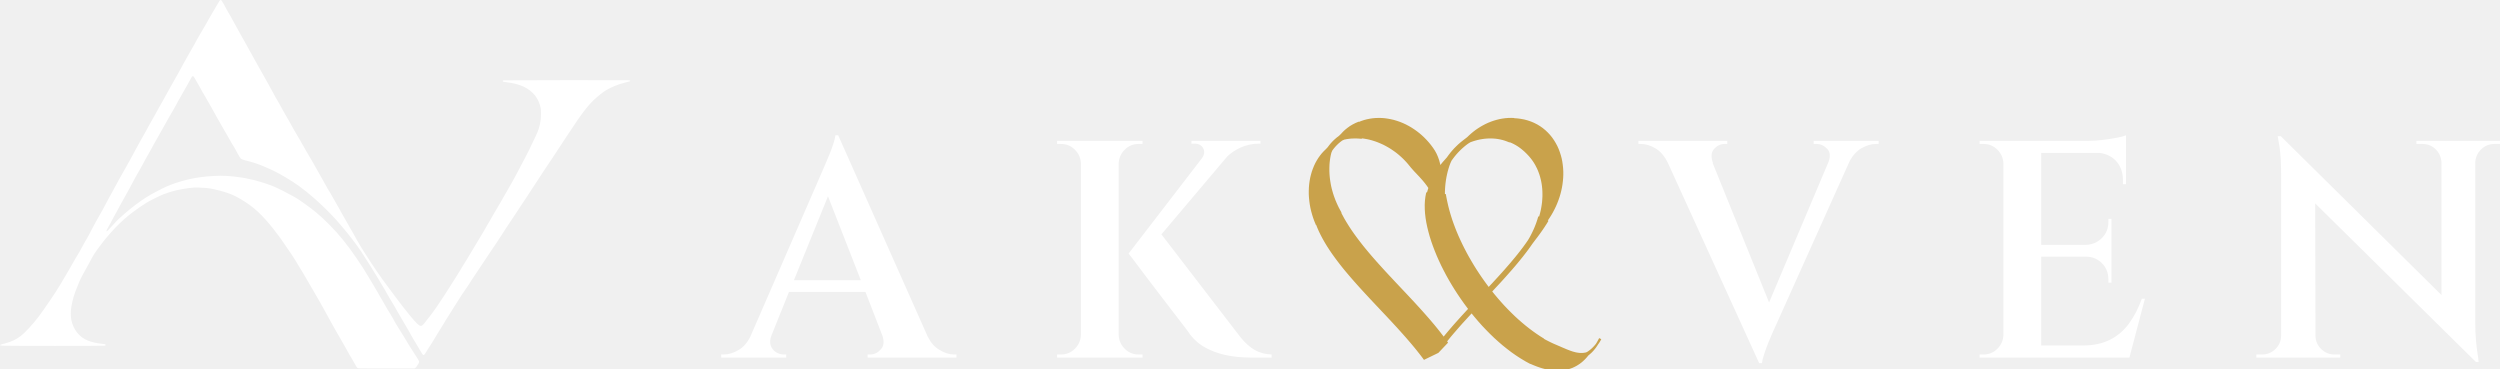
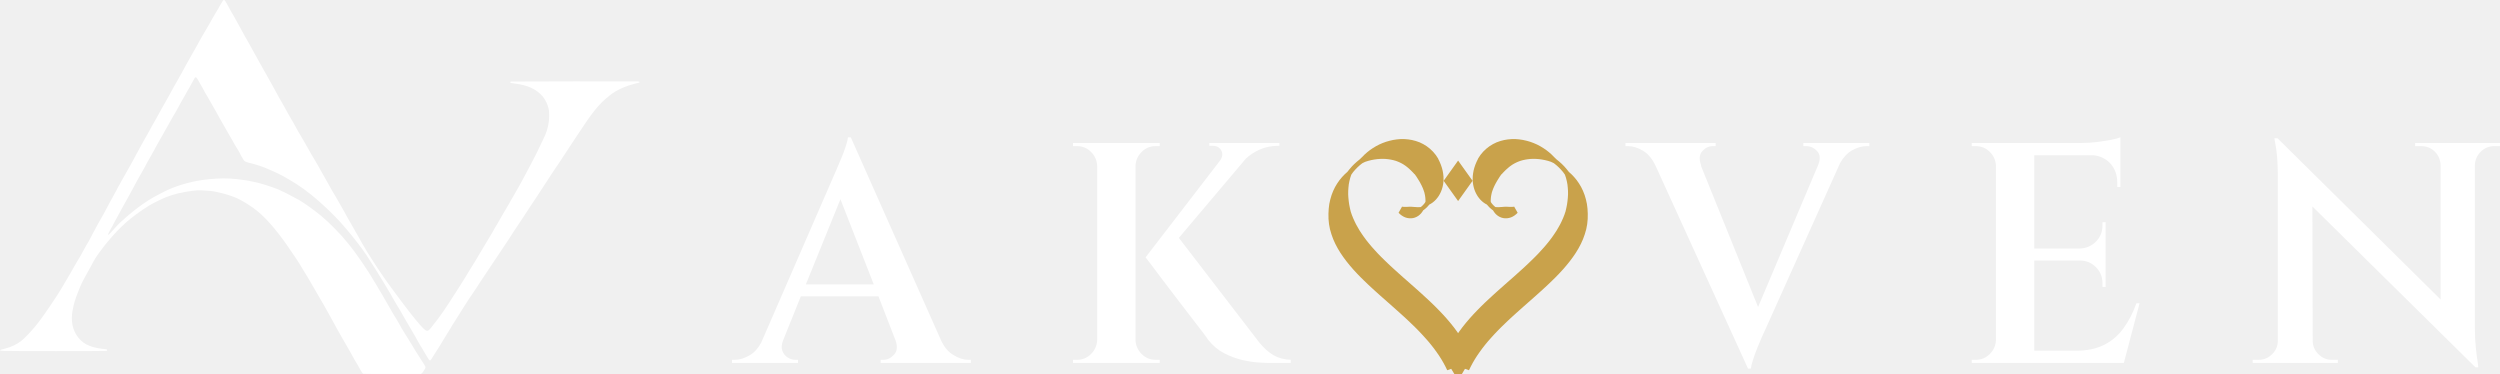
- <svg xmlns="http://www.w3.org/2000/svg" viewBox="0 -115.5 807.53 119" role="img" aria-label="AK&amp;VEN">
+ <svg xmlns="http://www.w3.org/2000/svg" viewBox="0 -115.5 795.57 119" role="img" aria-label="AK&amp;VEN">
  <g transform="translate(0 -115.5) scale(0.44737)">
    <path fill="#FFFFFF" fill-rule="evenodd" d="M258.2 265.7C257.8 265.5 257.4 264.9 256.2 262.8C255.8 262.1 254.9 260.6 254.3 259.4C253.6 258.2 252.8 256.8 252.5 256.4C252.3 255.9 251.9 255.2 251.6 254.8C251.3 254.3 250.2 252.3 249.1 250.3C246.3 245.3 245.7 244.3 243 239.7C240.5 235.3 239.9 234.3 238.2 231.1C234.9 225 233.2 222.1 230.6 217.4C222.8 204 221.3 201.3 218.8 197.1C218 195.9 216.6 193.6 215.6 191.9C214.6 190.2 213.4 188.2 212.9 187.4C212.4 186.6 211.4 185.1 210.7 184C209.9 182.9 208 180 206.4 177.7C202.6 172.2 202.6 172.1 201.2 170.3C192.2 158.1 185.2 151 177.2 145.9C173.7 143.6 169.5 141.3 167.2 140.4C162.7 138.7 160.2 137.9 153.9 136.5C151.3 135.9 147.2 135.5 143.5 135.4C140.1 135.3 140.1 135.4 136.4 135.8C129.4 136.7 124 138 118 140.3C114.8 141.6 108.3 144.8 105.6 146.5C100 150 93.5 154.8 89.8 158.1C84.3 163.2 82.3 165.2 76.7 171.8C75.3 173.5 74.1 175 71.4 178.6C68 183.2 67.6 183.9 64.4 189.9C63.3 192 61.8 194.7 61.1 195.9C58.6 200.4 57.7 202.1 55.7 207.3C53.5 212.6 52.4 216.3 51.5 221.6C51 224.2 51 228.5 51.5 231C52.9 238 57.5 243.7 63.5 245.9C64 246.1 64.6 246.3 64.8 246.4C66 246.9 69.9 247.8 72.5 248.1C75.8 248.4 75.8 248.5 76.1 248.7C76.4 249.1 76.2 249.5 75.7 249.6C75.1 249.8 4.9 249.8 2.2 249.6C0.3 249.5 0 249.4 0.2 249C0.4 248.8 1.1 248.6 3.5 248C8.1 246.8 11.5 245.2 15 242.6C17.9 240.4 24.1 233.7 27.9 228.6C31.5 223.9 40.8 210.2 43.4 205.7C45 203 48 197.8 50 194.5C50.6 193.5 51.6 191.8 52.2 190.6C52.9 189.4 53.8 187.7 54.4 186.8C56.4 183.6 59 179.1 60.5 176.1C61 175.2 62.1 173.2 63 171.8C63.8 170.3 65.1 168 65.7 166.7C66.4 165.4 67.3 163.6 67.8 162.8C68.3 162 69 160.6 69.5 159.6C70 158.7 71.1 156.8 71.9 155.4C72.7 154 73.7 152.1 74.2 151.3C74.9 149.9 75.8 148.2 78.9 142.5C79.3 141.7 80 140.6 80.3 140C80.6 139.4 81.7 137.3 82.8 135.4C83.8 133.4 84.7 131.8 84.8 131.7C84.8 131.6 85.6 130.2 86.5 128.6C87.5 126.9 88.8 124.6 89.5 123.3C90.2 122.1 91.4 120 92.1 118.7C94.1 115 95.2 113.1 95.3 112.9C95.3 112.9 96.4 110.9 97.6 108.6C98.8 106.3 100.8 102.7 102 100.6C103.2 98.5 104.7 95.8 105.4 94.6C107.1 91.4 108.2 89.4 111.7 83.3C112.3 82.3 113.3 80.5 113.9 79.3C114.6 78 115.9 75.6 117 73.8C119.6 69.1 120.9 66.9 123.2 62.6C124.3 60.6 125.9 57.9 126.6 56.6C128.2 53.9 130.9 48.9 132.6 45.7C134 43.1 134.4 42.4 138.2 35.8C139.8 33 141.6 29.9 142.1 28.8C142.7 27.8 143.8 25.9 144.5 24.6C148.1 18.5 149.7 15.8 150.8 13.7C151.5 12.5 152.7 10.4 153.4 9.2C154.2 8 155.4 5.9 156.1 4.6C158.7 0.1 158.8 0 159.3 0C159.7 0 160 0.3 160.4 1C160.5 1.2 160.9 2 161.4 2.7C161.8 3.4 162.6 4.9 163.2 6C163.8 7.1 165.2 9.7 166.4 11.6C168.5 15.4 170.7 19.3 171.9 21.6C172.3 22.3 173.3 24.1 174.1 25.6C174.9 27 176 28.9 176.5 29.8C177.6 31.8 181 38 182.6 40.8C183.3 42.1 184.2 43.8 184.7 44.6C186.2 47.2 187.7 50 190.5 54.9C192.4 58.3 193.1 59.5 193.8 60.8C194.6 62.3 196.1 65 197.2 67C197.8 68 198.6 69.5 199 70.3C199.5 71 200.4 72.7 201.1 73.9C201.8 75.2 202.9 77.2 203.6 78.4C204.3 79.7 205.4 81.7 206.1 82.9C206.8 84.1 207.8 85.9 208.4 86.8C210.8 91.3 213.7 96.3 215.4 99.1C216.4 100.8 217.6 102.8 217.9 103.5C218.3 104.2 219.1 105.5 219.6 106.4C220.1 107.3 220.8 108.5 221.1 109.1C221.5 109.7 222.6 111.5 223.6 113.3C225.3 116.1 226.8 118.8 228.4 121.7C228.7 122.3 230.4 125.3 232.2 128.4C233.9 131.4 235.9 134.9 236.5 136.1C237.2 137.2 238.1 138.8 238.5 139.4C239.4 141 244 149.1 245.3 151.3C245.7 152.2 246.6 153.7 247.1 154.6C247.6 155.5 248.8 157.6 249.8 159.3C250.8 161 252.2 163.5 252.9 164.8C254.4 167.4 255.1 168.5 256.1 170.4C256.5 171.1 257.2 172.4 257.7 173.3C258.2 174.1 258.9 175.3 259.3 176C260 177.3 261.4 179.6 262.7 181.6C266.7 187.9 269.3 191.9 271.4 194.9C273.1 197.3 274.8 199.7 275.7 201.1C276.1 201.7 278 204.3 279.9 206.8C281.8 209.4 284.5 213 285.9 214.9C292.9 224.2 298.5 231.1 301.1 233.6C303.5 235.9 304.4 235.9 306.3 233.5C310.3 228.6 313.1 224.8 315.3 221.6C316 220.5 318.5 216.7 320.8 213.3C323.1 209.8 325.6 205.9 326.3 204.7C327.1 203.5 328.1 201.8 328.7 200.9C330.8 197.5 331.9 195.9 333.9 192.4C335.1 190.4 336.8 187.7 337.7 186.3C339.1 184 342.9 177.7 346 172.4C346.5 171.5 348.3 168.5 349.9 165.9C351.4 163.2 353 160.4 353.5 159.7C354.9 157.2 358.4 151.1 360.4 147.8C361.5 145.9 362.8 143.8 363.2 142.9C363.7 142.1 364.9 140 365.9 138.3C366.8 136.6 368.6 133.6 369.7 131.6C370.8 129.6 372.6 126.4 373.6 124.4C375.4 121 375.7 120.4 378.1 115.9C380.1 112.2 382.8 106.9 386.5 98.9C388.9 94 389.7 91.2 390.4 86.4C390.7 84.1 390.7 79.8 390.4 78.1C389.8 74.8 388.2 71.3 386.2 68.8C381.8 63.5 375.4 60.5 365.9 59.4C364.7 59.2 363.6 59.1 363.4 59C362.8 58.7 362.8 58.2 363.5 58C363.9 57.9 452.2 57.8 453.7 57.9C454.7 58 455 58.2 455 58.4C455 58.7 454.8 58.8 451 59.7C447.3 60.7 446.2 61.1 443.3 62.3C439.2 64.1 436.5 65.6 433.7 67.9C425.8 74.2 422 78.9 409.9 97.3C405.6 103.9 400 112.4 398.2 115.1C397.8 115.7 396.6 117.5 395.5 119.1C394.4 120.7 393 122.9 392.3 123.9C390.6 126.4 382.7 138.5 380.6 141.8C379.7 143.2 377.9 145.9 376.6 147.8C375.4 149.7 373.6 152.5 372.6 153.9C369.5 158.6 367.3 161.9 365.8 164.1C365 165.3 363.4 167.8 362.2 169.7C361 171.5 359.2 174.2 358.3 175.6C357.3 177 354.3 181.5 351.6 185.6C348.9 189.7 345.2 195.3 343.4 197.9C341.6 200.6 339.5 203.7 338.9 204.8C338.2 205.8 336.9 207.8 336 209.1C335.1 210.5 333.9 212.2 333.4 212.9C332 215 329.5 219 328 221.4C326.7 223.5 325.9 224.8 323.3 228.9C322.5 230 321.3 232 320.6 233.3C319.8 234.5 318.5 236.8 317.5 238.3C316.6 239.7 315.2 242 314.4 243.4C312.7 246.2 311.1 248.9 309 252C308.3 253.2 307.4 254.6 307.1 255.1C306.4 256.2 306.1 256.5 305.6 256.3C305.4 256.2 305.1 255.9 305 255.7C304.9 255.5 304.1 254.2 303.2 252.8C302.4 251.4 301.4 249.8 301 249.1C300.7 248.5 299.9 247.1 299.2 246.1C297.7 243.5 296.1 240.8 295.4 239.4C294.3 237.6 291.1 232 288.8 228.1C288.3 227.2 287.5 225.8 287 225C285.6 222.5 283.4 218.6 282.2 216.8C280.2 213.3 278.8 211.1 277.9 209.3C276.8 207.4 275.8 205.8 274.8 204.1C274.4 203.4 273.7 202.3 273.2 201.4C269.5 195.3 263.9 186.3 260.7 181.5C257.4 176.6 252.2 169.8 247.2 163.9C246.1 162.7 245 161.4 244.6 160.9C243.1 158.9 236 151.5 232.4 148.2C225.2 141.3 217.3 135 211 131C204 126.6 199 123.8 193.8 121.6C193 121.3 192 120.8 191.5 120.6C186.8 118.5 182.6 117.1 177.1 115.8C175 115.2 174.2 114.9 173.8 114.4C173.5 114.2 172.6 112.7 171.7 111.1C170.9 109.4 169.7 107.4 169.2 106.5C168 104.6 166.4 102 165.6 100.4C162.3 94.6 160.4 91.3 159.5 89.8C157.8 86.8 154.8 81.6 153 78.2C151.3 75.1 149.8 72.5 147.5 68.6C146.8 67.6 145.4 65.1 144.4 63.1C140 55.2 139.8 55 139.3 55C138.7 55 138.7 54.9 136.2 59.6C135.5 60.9 134.5 62.8 133.9 63.7C132 67.1 130.2 70.2 129.6 71.3C129.2 71.8 128.2 73.7 127.4 75.3C126.5 77 125.2 79.2 124.6 80.3C123.9 81.4 123 82.9 122.6 83.7C121.7 85.4 121.3 86.1 115.9 95.6C113.5 99.9 111.7 103.1 111.2 103.9C111 104.4 110.2 105.8 109.5 107.1C106.6 112.1 106 113.2 104.7 115.6C103.5 118 102.7 119.4 100.7 122.9C100.2 123.7 98.7 126.5 97.2 129.1C95.8 131.8 94 135 93.3 136.4C92.6 137.7 91.6 139.5 91.1 140.4C90.3 141.8 88.2 145.5 87.2 147.4C86.7 148.3 84.1 153.1 82.8 155.5C82.4 156.3 81.7 157.6 81.2 158.4C80.8 159.2 80.2 160.2 80 160.8C79.7 161.3 79.1 162.3 78.6 163.2C77.2 165.6 76.6 167 77 167C77.3 167 78.5 165.9 80 164.1C82.7 161.1 85.5 158.1 87.5 156.5C88.4 155.6 90 154.3 91 153.4C94.1 150.8 94.9 150.1 97.7 148C102.5 144.3 108 140.8 112.4 138.6C113.6 137.9 115.7 136.8 117 136.2C124.1 132.6 134.4 129.4 143.6 128.1C150.1 127.1 158.3 126.7 163.1 127C167 127.2 169.7 127.5 171.4 127.8C172.3 127.9 174.1 128.1 175.2 128.3C176.4 128.5 177.7 128.7 178.3 128.9C178.8 129 179.8 129.2 180.6 129.4C185 130.2 192 132.4 198.1 134.8C200.9 136 207.2 139.2 212.8 142.3C216.5 144.5 223.2 149.2 228.5 153.6C234.1 158.2 242.3 166.5 247.4 172.9C253.6 180.4 261.7 192.3 267.2 201.8C267.8 202.8 268.9 204.7 269.7 206C270.4 207.3 271.6 209.2 272.2 210.2C272.8 211.2 273.7 212.9 274.3 213.9C274.9 214.9 276.2 217.2 277.2 218.9C279 222.1 280.6 224.9 281.9 226.8C282.2 227.4 283.1 228.9 283.8 230.1C284.5 231.4 285.4 233 285.8 233.7C287 235.7 290.9 242 292.8 245C293.7 246.5 295.1 248.8 295.8 250C296.6 251.2 297.4 252.4 297.6 252.8C298.2 253.7 300.9 257.9 301.8 259.4C303 261.4 303 261.3 301.1 264.2C300.5 265.2 300.2 265.5 299.8 265.7L299.2 266L278.9 266C258.8 266 258.6 266 258.2 265.7Z" />
  </g>
-   <path transform="translate(235.15 0)" fill="#FFFFFF" d="M34.70-71.80L35.60-71.80L64.50-6.80Q66-3.80 68.30-2.50Q70.70-1 73-1L73.80-1L73.80 0L45.10 0L45.10-1L46-1Q47.90-1 49.40-2.70Q50.80-4.20 49.90-7L44.40-21.20L19.70-21.20L14.10-7.30Q13.30-5.30 13.80-3.90Q14.30-2.50 15.50-1.75Q16.70-1 17.90-1L18.80-1L18.80 0L-2.20 0L-2.20-1L-1.30-1Q1-1 3.50-2.50Q5.60-3.70 7.10-6.50L30.20-59.60Q30.40-60 31.05-61.55Q31.70-63.10 32.55-65.10Q33.40-67.10 34-68.95Q34.60-70.80 34.70-71.80M42.90-25L32.30-52.10L21.30-25L42.90-25M114-7.30L114-62.70Q113.90-65.30 112.05-67.15Q110.20-69 107.60-69L106.30-69L106.30-70L133.90-70L133.90-69L132.60-69Q130-69 128.15-67.15Q126.30-65.30 126.20-62.70L126.20-7.30Q126.30-4.70 128.15-2.85Q130-1 132.60-1L133.90-1L133.90 0L106.30 0L106.30-1L107.60-1Q110.20-1 112.05-2.85Q113.90-4.70 114-7.30M149.70-70L172-70L172-69.10L171.60-69.10Q168.30-69.10 165.50-67.80Q163.10-66.70 161.30-65L140-39.80L165.60-6.50Q167.80-3.80 170.15-2.45Q172.50-1.10 175.60-1L175.60 0L168.70 0Q167.60 0 165.30-0.15Q163-0.30 160.15-0.95Q157.30-1.60 154.40-3.10Q151.50-4.60 149.30-7.40Q149-7.90 147.45-9.95Q145.90-12 143.60-14.95Q141.30-17.90 138.85-21.15Q136.40-24.40 134.25-27.20Q132.10-30 130.80-31.80L129.40-33.60L153.10-64.40Q154.30-66.10 153.50-67.60Q152.70-69.10 150.70-69.10L149.70-69.10M333.98 1.80L333.08 1.80L303.68-62.70Q302.08-66.10 299.63-67.55Q297.18-69 294.88-69L294.08-69L294.08-70L322.78-70L322.78-69L321.88-69Q319.98-69 318.53-67.40Q317.08-65.80 318.18-62.80L318.08-62.80L336.28-17.80L355.48-63.20Q356.48-65.90 355.08-67.40Q353.58-69 351.58-69L350.68-69L350.68-70L371.68-70L371.68-69L370.78-69Q368.58-69 366.08-67.60Q363.88-66.30 362.38-63.60L338.48-10.40Q338.28-10 337.58-8.45Q336.88-6.90 336.08-4.90Q335.28-2.90 334.68-1.05Q334.08 0.80 333.98 1.80M456.68-19L457.68-19L452.68 0L404.28 0L404.28-1L405.58-1Q408.18-1 410.03-2.85Q411.88-4.70 411.98-7.30L411.98-62.70Q411.88-65.30 410.03-67.15Q408.18-69 405.58-69L404.28-69L404.28-70L439.38-70Q441.58-70 444.03-70.30Q446.48-70.60 448.58-71Q450.68-71.40 451.58-71.80L451.58-56L450.58-56L450.58-57.40Q450.58-61.20 448.18-63.70Q446.18-65.70 443.08-66.10L424.18-66.10L424.18-36.40L438.58-36.40Q441.68-36.50 443.78-38.60Q445.88-40.70 445.88-43.80L445.88-44.80L446.88-44.80L446.88-24.20L445.88-24.20L445.88-25.30Q445.88-28.40 443.78-30.50Q441.68-32.60 438.58-32.60L424.18-32.60L424.18-3.90L437.58-3.90Q442.68-3.90 446.38-5.75Q450.08-7.60 452.58-11.05Q455.08-14.50 456.68-19M500.58-71.50L501.58-71.50L553.48-20.20L553.48-62.90Q553.38-65.50 551.63-67.25Q549.88-69 547.28-69L545.38-69L545.38-70L572.38-70L572.38-69L570.58-69Q568.08-69 566.28-67.25Q564.48-65.50 564.38-62.90L564.38-11.40Q564.38-7.80 564.68-4.90Q564.98-2 565.28-0.30L565.48 1.40L564.58 1.40L512.68-49.80L512.78-7.10Q512.78-4.60 514.58-2.80Q516.38-1 518.88-1L520.78-1L520.78 0L493.68 0L493.68-1L495.58-1Q498.08-1 499.88-2.80Q501.68-4.60 501.68-7.10L501.68-59Q501.68-64.40 501.18-68" />
-   <path transform="translate(235.15 0)" fill="#C9A24B" d="M227.36 -52.85L226.84 -53.79L226.29 -54.69L225.71 -55.53L225.11 -56.32L224.5 -57.07L223.88 -57.77L223.28 -58.44L222.68 -59.07L222.11 -59.68L221.55 -60.27L221.03 -60.86L220.53 -61.43L220.06 -62.01L219.59 -62.58L219.11 -63.13L218.62 -63.65L218.12 -64.16L217.61 -64.65L217.09 -65.12L216.57 -65.57L216.04 -66L215.5 -66.41L214.95 -66.8L214.4 -67.18L213.84 -67.54L213.28 -67.88L212.71 -68.2L212.14 -68.51L211.56 -68.8L210.97 -69.07L210.38 -69.32L209.79 -69.56L209.19 -69.78L208.58 -69.98L207.97 -70.17L207.34 -70.34L206.71 -70.49L206.07 -70.61L205.41 -70.72L204.75 -70.8L203.69 -76.08L204.56 -76.43L205.46 -76.73L206.38 -76.97L207.32 -77.16L208.27 -77.3L209.23 -77.38L210.21 -77.41L211.18 -77.39L212.17 -77.31L213.15 -77.17L214.13 -76.99L215.1 -76.76L216.07 -76.47L217.03 -76.14L217.98 -75.76L218.91 -75.33L219.83 -74.85L220.73 -74.33L221.61 -73.76L222.47 -73.15L223.31 -72.5L224.12 -71.81L224.9 -71.08L225.66 -70.3L226.39 -69.49L227.08 -68.64L227.74 -67.75L228.35 -66.83L228.89 -65.84L229.34 -64.8L229.72 -63.72L230.02 -62.61L230.24 -61.47L230.39 -60.31L230.46 -59.13L230.48 -57.95L230.44 -56.77L230.35 -55.59L230.21 -54.41L230.04 -53.23ZM203.69 -76.08L203.76 -76.22L204.75 -70.8L204.68 -70.66ZM204.68 -70.66L203.88 -70.73L203.09 -70.77L202.3 -70.77L201.5 -70.75L200.71 -70.68L199.92 -70.57L199.12 -70.42L198.41 -70.11L197.8 -69.65L197.22 -69.16L196.67 -68.63L196.15 -68.08L195.66 -67.49L195.2 -66.88L194.9 -66.17L194.71 -65.39L194.56 -64.62L194.44 -63.84L194.35 -63.07L194.29 -62.3L194.26 -61.53L194.25 -60.76L194.26 -59.98L194.3 -59.21L194.36 -58.44L194.45 -57.66L194.56 -56.89L194.69 -56.11L194.84 -55.34L195.02 -54.56L195.23 -53.79L195.45 -53.02L195.7 -52.25L195.98 -51.48L196.27 -50.71L196.6 -49.95L196.94 -49.19L197.31 -48.43L197.71 -47.68L198.13 -46.94L189.91 -42.82L189.45 -43.92L189.04 -45.03L188.69 -46.14L188.38 -47.25L188.12 -48.37L187.92 -49.48L187.77 -50.59L187.66 -51.69L187.6 -52.79L187.6 -53.87L187.64 -54.95L187.73 -56.01L187.87 -57.05L188.06 -58.08L188.3 -59.08L188.58 -60.06L188.92 -61.01L189.29 -61.93L189.71 -62.82L190.18 -63.67L190.69 -64.49L191.24 -65.26L191.82 -65.99L192.45 -66.67L193.1 -67.3L193.71 -67.94L194.22 -68.63L194.77 -69.29L195.36 -69.92L195.99 -70.52L196.64 -71.08L197.34 -71.61L197.98 -72.22L198.62 -72.92L199.32 -73.58L200.09 -74.2L200.91 -74.79L201.8 -75.32L202.75 -75.8L203.76 -76.22ZM189.89 -43.11L198.13 -46.94L198.15 -46.65L189.91 -42.82ZM198.15 -46.65L198.63 -45.75L199.13 -44.83L199.67 -43.91L200.25 -42.97L200.86 -42.01L201.5 -41.05L202.18 -40.07L202.89 -39.09L203.63 -38.1L204.4 -37.1L205.19 -36.09L206.02 -35.07L206.87 -34.05L207.74 -33.02L208.64 -31.99L209.55 -30.95L210.49 -29.91L211.44 -28.86L212.4 -27.81L213.38 -26.75L214.37 -25.7L215.36 -24.63L216.36 -23.57L217.37 -22.5L218.38 -21.43L219.4 -20.35L220.41 -19.27L221.42 -18.19L222.42 -17.1L223.42 -16.01L224.41 -14.91L225.38 -13.81L226.35 -12.71L227.3 -11.6L228.24 -10.49L229.15 -9.37L230.05 -8.24L230.92 -7.11L231.77 -5.97L232.59 -4.82L224.81 0.74L224.07 -0.26L223.3 -1.26L222.5 -2.27L221.68 -3.28L220.83 -4.3L219.95 -5.33L219.06 -6.36L218.14 -7.4L217.21 -8.44L216.26 -9.49L215.3 -10.54L214.32 -11.6L213.33 -12.66L212.34 -13.72L211.33 -14.78L210.33 -15.85L209.31 -16.93L208.3 -18L207.29 -19.08L206.28 -20.17L205.28 -21.25L204.28 -22.34L203.29 -23.44L202.31 -24.54L201.35 -25.64L200.4 -26.75L199.46 -27.86L198.54 -28.98L197.65 -30.11L196.78 -31.24L195.93 -32.39L195.11 -33.53L194.32 -34.69L193.56 -35.86L192.84 -37.04L192.16 -38.23L191.52 -39.43L190.92 -40.64L190.38 -41.87L189.89 -43.11ZM224.81 0.74L227.95 -2.57L232.59 -4.82L229.45 -1.51ZM227.95 -2.57L228.74 -3.66L229.56 -4.74L230.4 -5.82L231.27 -6.9L232.16 -7.98L233.07 -9.06L234 -10.14L234.95 -11.22L235.91 -12.29L236.88 -13.37L237.87 -14.44L238.86 -15.52L239.86 -16.59L240.87 -17.66L241.87 -18.73L242.88 -19.81L243.89 -20.88L244.9 -21.95L245.9 -23.02L246.9 -24.08L247.88 -25.15L248.86 -26.22L249.83 -27.29L250.78 -28.35L251.71 -29.42L252.63 -30.48L253.53 -31.55L254.41 -32.61L255.26 -33.67L256.09 -34.73L256.89 -35.79L257.66 -36.85L258.39 -37.9L259.04 -39L259.61 -40.11L260.14 -41.21L260.62 -42.32L261.04 -43.42L261.41 -44.51L261.73 -45.59L265.03 -44.17L264.38 -43.11L263.7 -42.06L262.99 -41.02L262.25 -39.98L261.49 -38.94L260.7 -37.91L259.91 -36.86L259.15 -35.78L258.36 -34.69L257.54 -33.61L256.7 -32.53L255.83 -31.45L254.94 -30.37L254.03 -29.29L253.1 -28.21L252.15 -27.14L251.19 -26.06L250.22 -24.98L249.24 -23.91L248.24 -22.84L247.24 -21.76L246.24 -20.69L245.23 -19.62L244.22 -18.55L243.21 -17.48L242.2 -16.41L241.2 -15.34L240.21 -14.27L239.22 -13.2L238.24 -12.13L237.27 -11.07L236.32 -10L235.39 -8.93L234.47 -7.87L233.57 -6.81L232.7 -5.74L231.84 -4.68L231.02 -3.62L230.22 -2.56L229.45 -1.51ZM261.73 -45.59L262.01 -45.57L265.03 -44.17L264.75 -44.19ZM262.01 -45.57L262.27 -46.51L262.5 -47.44L262.68 -48.36L262.83 -49.28L262.95 -50.19L263.02 -51.08L263.07 -51.96L263.08 -52.82L263.06 -53.67L263.01 -54.51L262.93 -55.32L262.82 -56.11L262.68 -56.88L262.51 -57.63L262.32 -58.36L262.11 -59.06L261.87 -59.74L261.62 -60.39L261.35 -61.02L261.05 -61.61L260.75 -62.19L260.43 -62.73L260.1 -63.25L259.76 -63.74L259.41 -64.21L259.05 -64.65L258.69 -65.08L258.31 -65.48L257.94 -65.87L257.55 -66.25L257.16 -66.62L256.75 -66.97L256.32 -67.33L255.88 -67.67L255.41 -68.01L254.91 -68.34L254.38 -68.66L253.8 -68.97L253.19 -69.27L252.53 -69.55L253.83 -77.33L254.97 -77.26L256.1 -77.11L257.22 -76.9L258.3 -76.61L259.36 -76.25L260.38 -75.82L261.37 -75.32L262.31 -74.75L263.2 -74.12L264.04 -73.43L264.83 -72.68L265.56 -71.89L266.23 -71.05L266.84 -70.17L267.39 -69.26L267.89 -68.32L268.32 -67.36L268.69 -66.37L269.01 -65.37L269.28 -64.36L269.49 -63.33L269.64 -62.29L269.75 -61.25L269.81 -60.2L269.82 -59.15L269.78 -58.1L269.69 -57.06L269.56 -56.01L269.39 -54.97L269.17 -53.93L268.91 -52.9L268.61 -51.88L268.26 -50.87L267.88 -49.88L267.46 -48.89L266.99 -47.92L266.49 -46.96L265.95 -46.02L265.37 -45.1L264.75 -44.19ZM252.39 -69.49L253.83 -77.33L253.97 -77.39L252.53 -69.55ZM252.39 -69.49L251.84 -69.72L251.27 -69.94L250.67 -70.14L250.06 -70.31L249.42 -70.46L248.77 -70.58L248.09 -70.68L247.4 -70.74L246.69 -70.78L245.97 -70.78L245.23 -70.75L244.48 -70.69L243.72 -70.59L242.95 -70.46L242.17 -70.29L241.39 -70.08L240.61 -69.84L239.82 -69.56L239.11 -69.13L238.44 -68.64L237.79 -68.11L237.15 -67.55L236.53 -66.96L235.93 -66.35L235.34 -65.7L234.78 -65.03L234.24 -64.33L233.72 -63.61L233.34 -62.78L233.02 -61.92L232.74 -61.04L232.49 -60.15L232.27 -59.24L232.08 -58.33L231.92 -57.41L231.79 -56.47L231.69 -55.53L231.62 -54.57L231.58 -53.61L231.58 -52.63L225.82 -53.45L226.16 -54.59L226.54 -55.7L226.96 -56.77L227.42 -57.8L227.92 -58.79L228.45 -59.75L229.02 -60.66L229.61 -61.53L230.23 -62.37L230.88 -63.16L231.55 -63.91L232.2 -64.65L232.77 -65.43L233.35 -66.19L233.96 -66.91L234.59 -67.61L235.25 -68.27L235.92 -68.91L236.61 -69.51L237.32 -70.08L238.04 -70.63L238.75 -71.18L239.41 -71.81L240.1 -72.42L240.81 -73.01L241.54 -73.56L242.3 -74.08L243.08 -74.57L243.89 -75.03L244.71 -75.46L245.56 -75.85L246.43 -76.2L247.31 -76.51L248.22 -76.78L249.14 -77.01L250.08 -77.19L251.04 -77.32L252.01 -77.4L252.98 -77.42L253.97 -77.39ZM225.53 -53.27L225.82 -53.45L231.87 -52.81L231.58 -52.63ZM231.87 -52.81L232.03 -51.9L232.22 -50.94L232.43 -49.95L232.67 -48.91L232.95 -47.82L233.26 -46.7L233.61 -45.55L234 -44.35L234.43 -43.13L234.9 -41.88L235.41 -40.6L235.96 -39.3L236.56 -37.98L237.19 -36.65L237.86 -35.3L238.57 -33.94L239.31 -32.58L240.1 -31.22L240.91 -29.85L241.76 -28.49L242.65 -27.13L243.56 -25.79L244.51 -24.45L245.48 -23.13L246.48 -21.83L247.51 -20.54L248.56 -19.28L249.63 -18.05L250.72 -16.84L251.84 -15.67L252.97 -14.53L254.11 -13.42L255.27 -12.35L256.44 -11.33L257.62 -10.34L258.81 -9.4L260 -8.51L261.2 -7.66L262.4 -6.86L263.6 -6.11L259.08 2.03L257.54 1.19L256.02 0.28L254.53 -0.69L253.06 -1.72L251.63 -2.81L250.22 -3.94L248.84 -5.13L247.48 -6.36L246.16 -7.63L244.87 -8.94L243.6 -10.28L242.37 -11.66L241.17 -13.07L240 -14.5L238.87 -15.96L237.77 -17.44L236.71 -18.94L235.68 -20.46L234.69 -21.99L233.74 -23.53L232.83 -25.08L231.96 -26.64L231.14 -28.2L230.35 -29.77L229.62 -31.33L228.93 -32.9L228.29 -34.46L227.7 -36.01L227.16 -37.55L226.67 -39.09L226.25 -40.61L225.88 -42.11L225.57 -43.6L225.33 -45.06L225.16 -46.51L225.07 -47.93L225.05 -49.32L225.12 -50.68L225.28 -51.99L225.53 -53.27ZM259.08 2.03L263.4 -6.15L263.6 -6.11L259.28 2.07ZM263.4 -6.15L263.91 -5.86L264.42 -5.59L264.93 -5.33L265.43 -5.08L265.92 -4.84L266.41 -4.61L266.89 -4.39L267.37 -4.19L267.84 -3.99L268.3 -3.79L268.75 -3.6L269.19 -3.4L269.64 -3.21L270.07 -3.03L270.51 -2.84L270.94 -2.66L271.38 -2.49L271.82 -2.32L272.26 -2.16L272.71 -2L273.17 -1.87L273.64 -1.74L274.12 -1.64L274.61 -1.56L275.11 -1.51L275.62 -1.49L276.14 -1.51L276.67 -1.57L277.19 -1.67L277.65 -1.91L278.08 -2.21L278.5 -2.53L278.92 -2.89L279.32 -3.27L279.72 -3.69L280.11 -4.13L280.47 -4.61L280.78 -5.15L281.09 -5.71L281.4 -6.29L282.08 -5.95L281.76 -5.34L281.41 -4.76L281.03 -4.23L280.69 -3.7L280.33 -3.18L279.96 -2.7L279.57 -2.24L279.17 -1.81L278.75 -1.4L278.31 -1.02L277.87 -0.64L277.49 -0.17L277.08 0.29L276.64 0.74L276.18 1.17L275.69 1.59L275.16 1.99L274.61 2.36L274.03 2.71L273.43 3.02L272.8 3.31L272.15 3.55L271.48 3.76L270.8 3.94L270.1 4.07L269.39 4.17L268.68 4.22L267.95 4.24L267.23 4.23L266.5 4.17L265.77 4.08L265.04 3.96L264.31 3.8L263.59 3.62L262.86 3.42L262.14 3.19L261.42 2.94L260.71 2.67L259.99 2.38L259.28 2.07Z" />
+   <path transform="translate(235.15 0)" fill="#FFFFFF" d="M34.70-71.80L35.60-71.80L64.50-6.80Q66-3.80 68.30-2.50Q70.70-1 73-1L73.80-1L73.80 0L45.10 0L45.10-1L46-1Q47.90-1 49.40-2.70Q50.80-4.20 49.90-7L44.40-21.20L19.70-21.20L14.10-7.30Q13.30-5.30 13.80-3.90Q14.30-2.50 15.50-1.75Q16.70-1 17.90-1L18.80-1L18.80 0L-2.20 0L-2.20-1L-1.30-1Q1-1 3.50-2.50Q5.60-3.70 7.10-6.50L30.20-59.60Q30.40-60 31.05-61.55Q31.70-63.10 32.55-65.10Q33.40-67.10 34-68.95Q34.60-70.80 34.70-71.80M42.90-25L32.30-52.10L21.30-25L42.90-25M114-7.30L114-62.70Q113.90-65.30 112.05-67.15Q110.20-69 107.60-69L106.30-69L106.30-70L133.90-70L133.90-69L132.60-69Q130-69 128.15-67.15Q126.30-65.30 126.20-62.70L126.20-7.30Q126.30-4.70 128.15-2.85Q130-1 132.60-1L133.90-1L133.90 0L106.30 0L106.30-1L107.60-1Q110.20-1 112.05-2.85Q113.90-4.70 114-7.30M149.70-70L172-70L172-69.10L171.60-69.10Q168.30-69.10 165.50-67.80Q163.10-66.70 161.30-65L140-39.80L165.60-6.50Q167.80-3.80 170.15-2.45Q172.50-1.10 175.60-1L175.60 0L168.70 0Q167.60 0 165.30-0.15Q163-0.30 160.15-0.95Q157.30-1.60 154.40-3.10Q151.50-4.60 149.30-7.40Q149-7.90 147.45-9.95Q145.90-12 143.60-14.95Q141.30-17.90 138.85-21.15Q136.40-24.40 134.25-27.20Q132.10-30 130.80-31.80L129.40-33.60L153.10-64.40Q154.30-66.10 153.50-67.60Q152.70-69.10 150.70-69.10L149.70-69.10M322.02 1.80L321.12 1.80L291.72-62.70Q290.12-66.10 287.67-67.55Q285.22-69 282.92-69L282.12-69L282.12-70L310.82-70L310.82-69L309.92-69Q308.02-69 306.57-67.40Q305.12-65.80 306.22-62.80L306.12-62.80L324.32-17.80L343.52-63.20Q344.52-65.90 343.12-67.40Q341.62-69 339.62-69L338.72-69L338.72-70L359.72-70L359.72-69L358.82-69Q356.62-69 354.12-67.60Q351.92-66.30 350.42-63.60L326.52-10.40Q326.32-10 325.62-8.45Q324.92-6.90 324.12-4.90Q323.32-2.90 322.72-1.05Q322.12 0.80 322.02 1.80M444.72-19L445.72-19L440.72 0L392.32 0L392.32-1L393.62-1Q396.22-1 398.07-2.85Q399.92-4.70 400.02-7.30L400.02-62.70Q399.92-65.30 398.07-67.15Q396.22-69 393.62-69L392.32-69L392.32-70L427.42-70Q429.62-70 432.07-70.30Q434.52-70.60 436.62-71Q438.72-71.40 439.62-71.80L439.62-56L438.62-56L438.62-57.40Q438.62-61.20 436.22-63.70Q434.22-65.70 431.12-66.10L412.22-66.10L412.22-36.40L426.62-36.40Q429.72-36.50 431.82-38.60Q433.92-40.70 433.92-43.80L433.92-44.80L434.92-44.80L434.92-24.20L433.92-24.20L433.92-25.30Q433.92-28.40 431.82-30.50Q429.72-32.60 426.62-32.60L412.22-32.60L412.22-3.90L425.62-3.90Q430.72-3.90 434.42-5.75Q438.12-7.60 440.62-11.05Q443.12-14.50 444.72-19M488.62-71.50L489.62-71.50L541.52-20.20L541.52-62.90Q541.42-65.50 539.67-67.25Q537.92-69 535.32-69L533.42-69L533.42-70L560.42-70L560.42-69L558.62-69Q556.12-69 554.32-67.25Q552.52-65.50 552.42-62.90L552.42-11.40Q552.42-7.80 552.72-4.90Q553.02-2 553.32-0.30L553.52 1.40L552.62 1.40L500.72-49.80L500.82-7.10Q500.82-4.60 502.62-2.80Q504.42-1 506.92-1L508.82-1L508.82 0L481.72 0L481.72-1L483.62-1Q486.12-1 487.92-2.80Q489.72-4.60 489.72-7.10L489.72-59Q489.72-64.40 489.22-68" />
+   <path transform="translate(235.15 0)" fill="#C9A24B" d="M225.4 2.32L224.83 1.15L224.21 -0.01L223.54 -1.16L222.81 -2.31L222.02 -3.45L221.19 -4.59L220.3 -5.73L219.37 -6.86L218.37 -7.99L217.33 -9.13L216.26 -10.26L215.14 -11.39L213.98 -12.51L212.81 -13.63L211.59 -14.76L210.36 -15.87L209.11 -16.99L207.85 -18.11L206.57 -19.24L205.29 -20.37L204.01 -21.5L202.74 -22.64L201.48 -23.79L200.23 -24.95L199 -26.13L197.8 -27.31L196.62 -28.53L195.48 -29.77L194.39 -31.03L193.34 -32.33L192.35 -33.66L191.42 -35.02L190.56 -36.44L189.79 -37.89L189.11 -39.4L188.55 -40.95L188.09 -42.54L187.78 -44.17L187.62 -45.82L187.6 -47.48L194.68 -48.2L195.04 -47.13L195.45 -46.1L195.9 -45.1L196.39 -44.1L196.95 -43.11L197.53 -42.11L198.19 -41.11L198.9 -40.08L199.66 -39.06L200.49 -38.02L201.37 -36.97L202.31 -35.93L203.29 -34.86L204.33 -33.79L205.42 -32.72L206.54 -31.64L207.71 -30.54L208.91 -29.45L210.13 -28.35L211.37 -27.24L212.64 -26.13L213.92 -25L215.21 -23.86L216.5 -22.71L217.79 -21.54L219.08 -20.35L220.36 -19.15L221.62 -17.92L222.85 -16.67L224.07 -15.39L225.24 -14.09L226.39 -12.74L227.49 -11.36L228.54 -9.95L229.52 -8.48L230.44 -6.97L231.28 -5.43L232.03 -3.82L232.69 -2.17L233.24 -0.48ZM187.6 -47.48L194.68 -48.2ZM187.6 -47.48L187.68 -49.07L187.87 -50.6L188.19 -52.06L188.6 -53.44L189.11 -54.75L189.7 -55.97L190.38 -57.11L191.11 -58.16L191.91 -59.13L192.75 -60.01L193.62 -60.8L194.33 -61.69L195.06 -62.53L195.83 -63.31L196.65 -64.05L197.5 -64.74L198.29 -65.5L199.08 -66.3L199.93 -67.05L200.82 -67.75L201.76 -68.39L202.74 -68.98L203.77 -69.52L204.83 -69.98L205.92 -70.38L207.04 -70.7L208.19 -70.96L209.37 -71.14L210.55 -71.24L211.76 -71.24L212.98 -71.14L214.2 -70.94L215.4 -70.63L216.6 -70.21L217.75 -69.65L218.86 -68.97L219.91 -68.16L220.87 -67.24L221.74 -66.2L222.49 -65.06L214.99 -60.06L214.59 -60.51L214.2 -60.91L213.8 -61.31L213.39 -61.69L212.98 -62.05L212.54 -62.42L212.06 -62.78L211.54 -63.13L210.98 -63.46L210.37 -63.77L209.71 -64.06L209.01 -64.32L208.26 -64.53L207.48 -64.7L206.66 -64.83L205.8 -64.92L204.92 -64.95L204.02 -64.93L203.1 -64.86L202.16 -64.73L201.21 -64.55L200.25 -64.31L199.29 -64L198.38 -63.56L197.6 -62.94L196.85 -62.26L196.14 -61.53L195.47 -60.76L194.87 -59.92L194.53 -58.9L194.27 -57.87L194.07 -56.83L193.96 -55.78L193.89 -54.72L193.88 -53.66L193.94 -52.6L194.05 -51.52L194.2 -50.43L194.42 -49.32L194.68 -48.2ZM214.91 -60.26L222.49 -65.06L222.57 -64.86L214.99 -60.06ZM222.57 -64.86L223.01 -63.95L223.39 -63.03L223.7 -62.11L223.94 -61.19L224.1 -60.28L224.2 -59.38L224.22 -58.49L224.19 -57.63L224.08 -56.79L223.91 -55.98L223.68 -55.21L223.4 -54.47L223.06 -53.78L222.69 -53.14L222.26 -52.54L221.81 -52L221.32 -51.51L220.8 -51.08L220.26 -50.71L219.7 -50.4L219.33 -49.98L218.97 -49.58L218.57 -49.21L218.17 -48.87L217.75 -48.56L217.43 -48.06L217.07 -47.59L216.66 -47.18L216.18 -46.8L215.67 -46.5L215.11 -46.26L214.52 -46.1L213.9 -46.03L213.28 -46.04L212.65 -46.14L212.04 -46.32L211.45 -46.59L210.9 -46.93L210.39 -47.33L209.91 -47.79L211.01 -49.73L211.5 -49.68L211.96 -49.66L212.38 -49.67L212.77 -49.68L213.13 -49.7L213.47 -49.71L213.8 -49.71L214.13 -49.7L214.47 -49.67L214.83 -49.64L215.21 -49.62L215.6 -49.59L216.04 -49.57L216.5 -49.58L216.99 -49.61L217.32 -49.89L217.65 -50.2L217.95 -50.53L218.23 -50.88L218.47 -51.26L218.48 -51.81L218.45 -52.33L218.4 -52.84L218.32 -53.34L218.22 -53.82L218.11 -54.29L217.96 -54.74L217.8 -55.18L217.64 -55.6L217.45 -56.03L217.26 -56.44L217.05 -56.85L216.84 -57.25L216.61 -57.66L216.37 -58.07L216.11 -58.48L215.84 -58.91L215.56 -59.35L215.24 -59.8L214.91 -60.26ZM224.48 -0.48L225.03 -2.17L225.69 -3.82L226.44 -5.43L227.28 -6.97L228.2 -8.48L229.18 -9.95L230.23 -11.36L231.33 -12.74L232.48 -14.09L233.65 -15.39L234.87 -16.67L236.1 -17.92L237.36 -19.15L238.64 -20.35L239.93 -21.54L241.22 -22.71L242.51 -23.86L243.8 -25L245.08 -26.13L246.35 -27.24L247.59 -28.35L248.81 -29.45L250.01 -30.54L251.18 -31.64L252.3 -32.72L253.39 -33.79L254.43 -34.86L255.41 -35.93L256.35 -36.97L257.23 -38.02L258.06 -39.06L258.82 -40.08L259.53 -41.11L260.19 -42.11L260.77 -43.11L261.33 -44.1L261.82 -45.1L262.27 -46.1L262.68 -47.13L263.04 -48.2L270.12 -47.48L270.1 -45.82L269.94 -44.17L269.63 -42.54L269.17 -40.95L268.61 -39.4L267.93 -37.89L267.16 -36.44L266.3 -35.02L265.37 -33.66L264.38 -32.33L263.33 -31.03L262.24 -29.77L261.1 -28.53L259.92 -27.31L258.72 -26.13L257.49 -24.95L256.24 -23.79L254.98 -22.64L253.71 -21.5L252.43 -20.37L251.15 -19.24L249.87 -18.11L248.61 -16.99L247.36 -15.87L246.13 -14.76L244.91 -13.63L243.74 -12.51L242.58 -11.39L241.46 -10.26L240.39 -9.13L239.35 -7.99L238.35 -6.86L237.42 -5.73L236.53 -4.59L235.7 -3.45L234.91 -2.31L234.18 -1.16L233.51 -0.01L232.89 1.15L232.32 2.32ZM263.04 -48.2L270.12 -47.48ZM263.04 -48.2L263.3 -49.32L263.52 -50.43L263.67 -51.52L263.78 -52.6L263.84 -53.66L263.83 -54.72L263.76 -55.78L263.65 -56.83L263.45 -57.87L263.19 -58.9L262.85 -59.92L262.25 -60.76L261.58 -61.53L260.87 -62.26L260.12 -62.94L259.34 -63.56L258.43 -64L257.47 -64.31L256.51 -64.55L255.56 -64.73L254.62 -64.86L253.7 -64.93L252.8 -64.95L251.92 -64.92L251.06 -64.83L250.24 -64.7L249.46 -64.53L248.71 -64.32L248.01 -64.06L247.35 -63.77L246.74 -63.46L246.18 -63.13L245.66 -62.78L245.18 -62.42L244.74 -62.05L244.33 -61.69L243.92 -61.31L243.52 -60.91L243.13 -60.51L242.73 -60.06L235.23 -65.06L235.98 -66.2L236.85 -67.24L237.81 -68.16L238.86 -68.97L239.97 -69.65L241.12 -70.21L242.32 -70.63L243.52 -70.94L244.74 -71.14L245.96 -71.24L247.17 -71.24L248.35 -71.14L249.53 -70.96L250.68 -70.7L251.8 -70.38L252.89 -69.98L253.95 -69.52L254.98 -68.98L255.96 -68.39L256.9 -67.75L257.79 -67.05L258.64 -66.3L259.43 -65.5L260.22 -64.74L261.07 -64.05L261.89 -63.31L262.66 -62.53L263.39 -61.69L264.1 -60.8L264.97 -60.01L265.81 -59.13L266.61 -58.16L267.34 -57.11L268.02 -55.97L268.61 -54.75L269.12 -53.44L269.53 -52.06L269.85 -50.6L270.04 -49.07L270.12 -47.48ZM242.73 -60.06L235.15 -64.86L235.23 -65.06L242.81 -60.26ZM242.81 -60.26L242.48 -59.8L242.16 -59.35L241.88 -58.91L241.61 -58.48L241.35 -58.07L241.11 -57.66L240.88 -57.25L240.67 -56.85L240.46 -56.44L240.27 -56.03L240.08 -55.6L239.92 -55.18L239.76 -54.74L239.61 -54.29L239.5 -53.82L239.4 -53.34L239.32 -52.84L239.27 -52.33L239.24 -51.81L239.25 -51.26L239.49 -50.88L239.77 -50.53L240.07 -50.2L240.4 -49.89L240.73 -49.61L241.22 -49.58L241.68 -49.57L242.12 -49.59L242.51 -49.62L242.89 -49.64L243.25 -49.67L243.59 -49.7L243.92 -49.71L244.25 -49.71L244.59 -49.7L244.95 -49.68L245.34 -49.67L245.76 -49.66L246.22 -49.68L246.71 -49.73L247.81 -47.79L247.33 -47.33L246.82 -46.93L246.27 -46.59L245.68 -46.32L245.07 -46.14L244.44 -46.04L243.82 -46.03L243.2 -46.1L242.61 -46.26L242.05 -46.5L241.54 -46.8L241.06 -47.18L240.65 -47.59L240.29 -48.06L239.97 -48.56L239.55 -48.87L239.15 -49.21L238.75 -49.58L238.39 -49.98L238.02 -50.4L237.46 -50.71L236.92 -51.08L236.4 -51.51L235.91 -52L235.46 -52.54L235.03 -53.14L234.66 -53.78L234.32 -54.47L234.04 -55.21L233.81 -55.98L233.64 -56.79L233.53 -57.63L233.5 -58.49L233.52 -59.38L233.62 -60.28L233.78 -61.19L234.02 -62.11L234.33 -63.03L234.71 -63.95L235.15 -64.86ZM228.86 -64.4L233.46 -57.96L228.86 -51.52L224.26 -57.96ZM228.86 -8.28L233 -1.38L228.86 5.52L224.72 -1.38Z" />
</svg>
